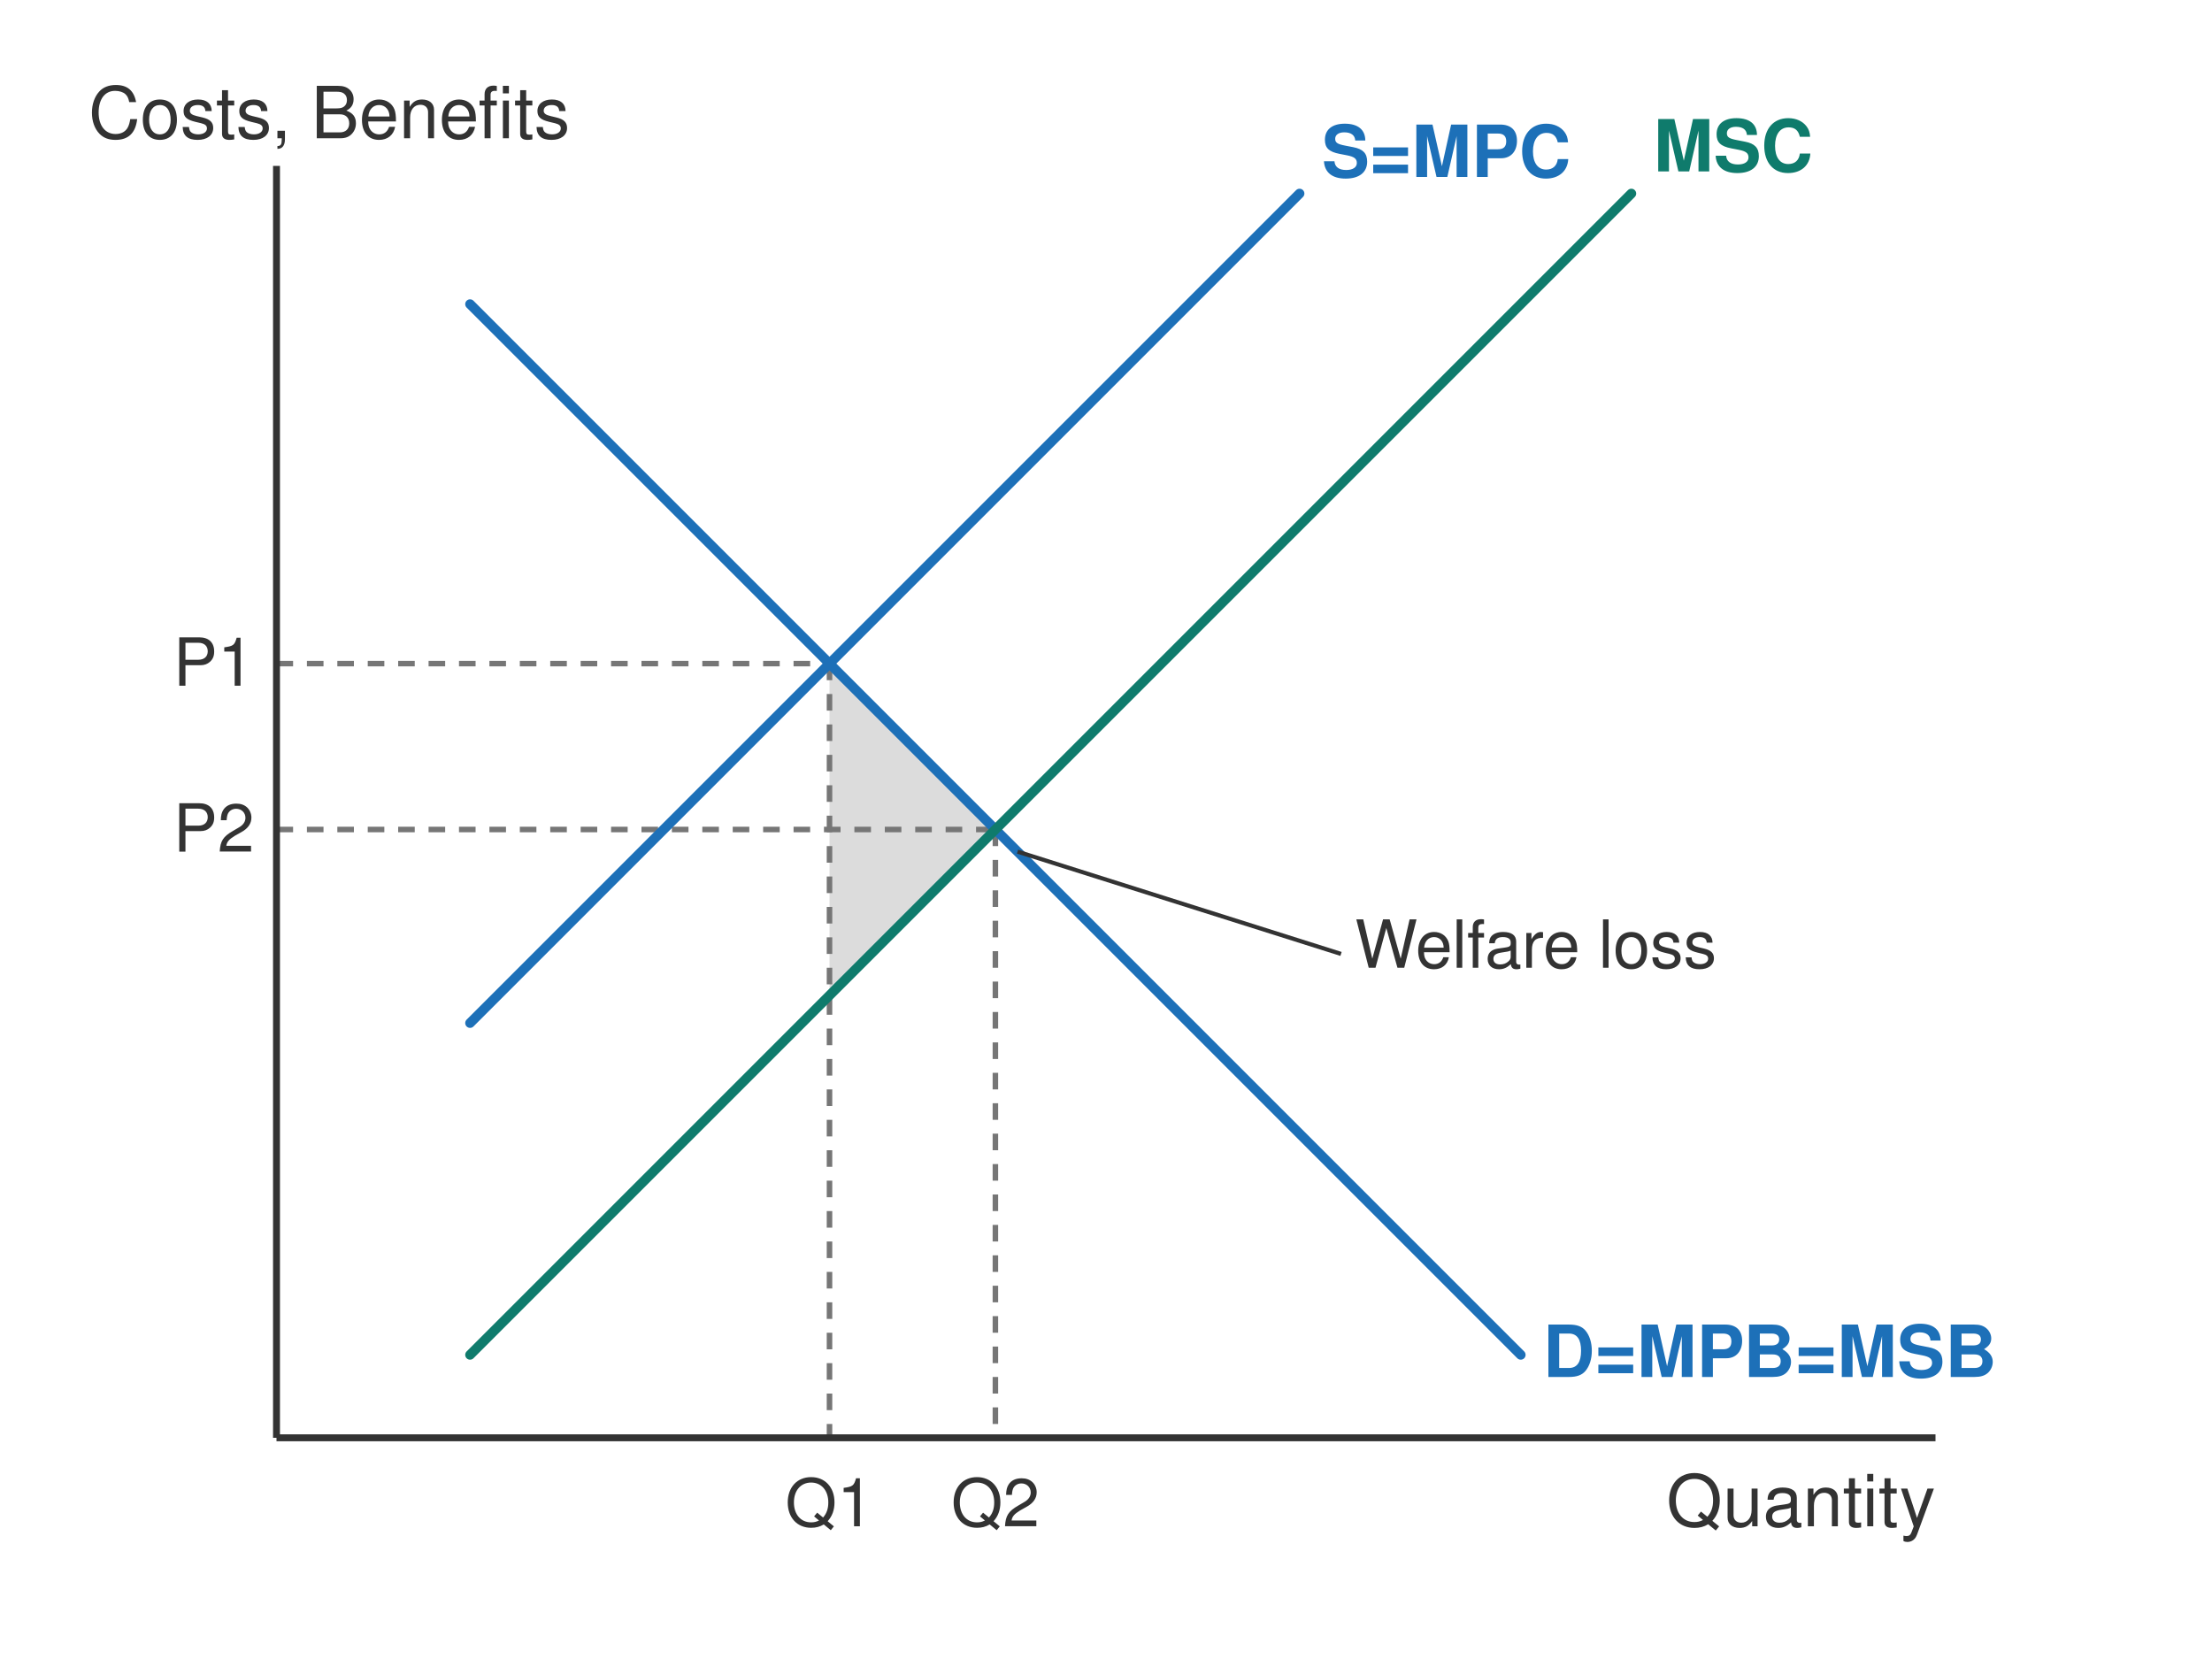
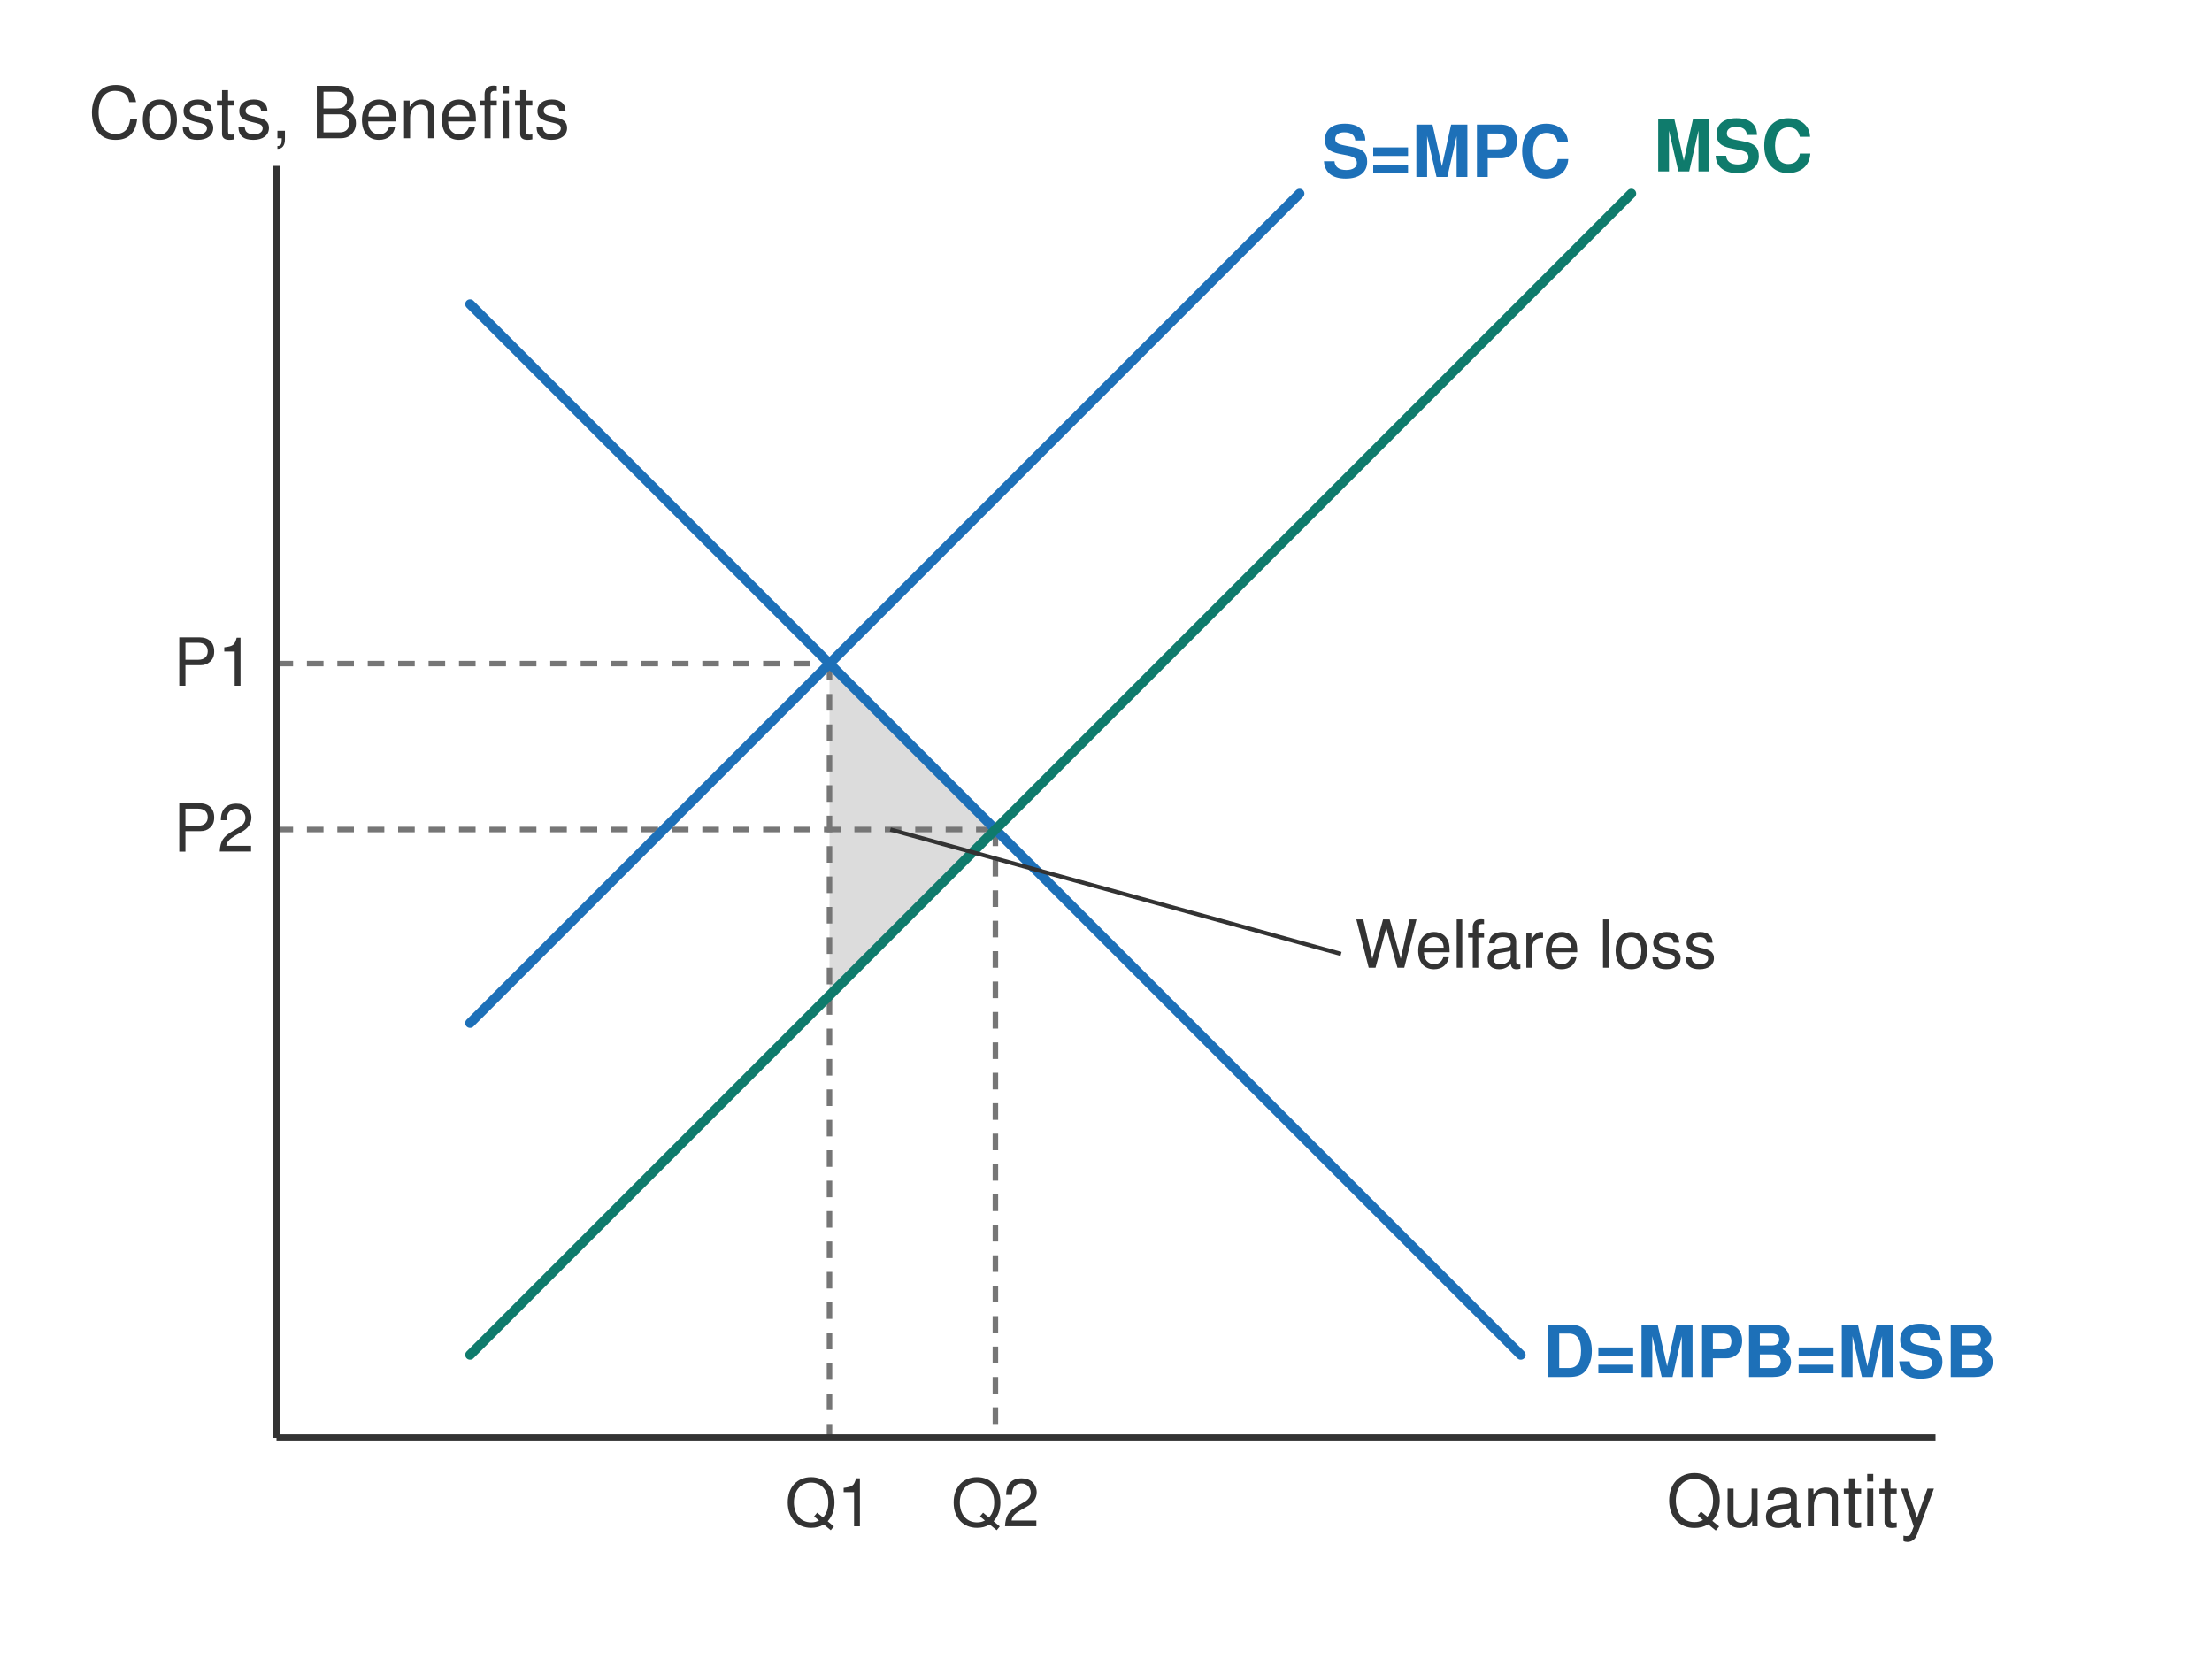
<svg xmlns="http://www.w3.org/2000/svg" viewBox="0 0 800 600" role="img" aria-labelledby="t d" font-family="Helvetica Neue, Helvetica, Arial, sans-serif">
  <path d="M300 240 L300 360 L360 300 Z" fill="#767676" fill-opacity="0.25" />
  <line x1="100" y1="240" x2="300" y2="240" stroke="#767676" stroke-width="2" stroke-dasharray="6 5" />
  <line x1="100" y1="300" x2="360" y2="300" stroke="#767676" stroke-width="2" stroke-dasharray="6 5" />
  <line x1="300" y1="240" x2="300" y2="520" stroke="#767676" stroke-width="2" stroke-dasharray="6 5" />
  <line x1="360" y1="300" x2="360" y2="520" stroke="#767676" stroke-width="2" stroke-dasharray="6 5" />
  <line x1="100" y1="60" x2="100" y2="520" stroke="#333333" stroke-width="2.5" />
  <line x1="100" y1="520" x2="700" y2="520" stroke="#333333" stroke-width="2.5" />
  <text x="32" y="50" font-size="26" fill="#333333">Costs, Benefits</text>
  <text x="700" y="552" font-size="26" fill="#333333" text-anchor="end">Quantity</text>
  <line x1="170" y1="110" x2="550" y2="490" stroke="#1d70b8" stroke-width="3.5" stroke-linecap="round" />
  <line x1="170" y1="370" x2="470" y2="70" stroke="#1d70b8" stroke-width="3.5" stroke-linecap="round" />
  <line x1="170" y1="490" x2="590" y2="70" stroke="#0f7b6c" stroke-width="3.5" stroke-linecap="round" />
  <text x="490" y="350" font-size="24" fill="#333333">Welfare loss</text>
-   <line x1="485" y1="345" x2="368" y2="308" stroke="#333333" stroke-width="1.5" />
+   <line x1="485" y1="345" x2="322" y2="300" stroke="#333333" stroke-width="1.5" />
  <text x="478" y="64" font-size="26" font-weight="700" fill="#1d70b8">S=MPC</text>
  <text x="598" y="62" font-size="26" font-weight="700" fill="#0f7b6c">MSC</text>
  <text x="558" y="498" font-size="26" font-weight="700" fill="#1d70b8">D=MPB=MSB</text>
  <text x="92" y="248" font-size="24" fill="#333333" text-anchor="end">P1</text>
  <text x="92" y="308" font-size="24" fill="#333333" text-anchor="end">P2</text>
  <text x="300" y="552" font-size="24" fill="#333333" text-anchor="middle">Q1</text>
  <text x="360" y="552" font-size="24" fill="#333333" text-anchor="middle">Q2</text>
</svg>
